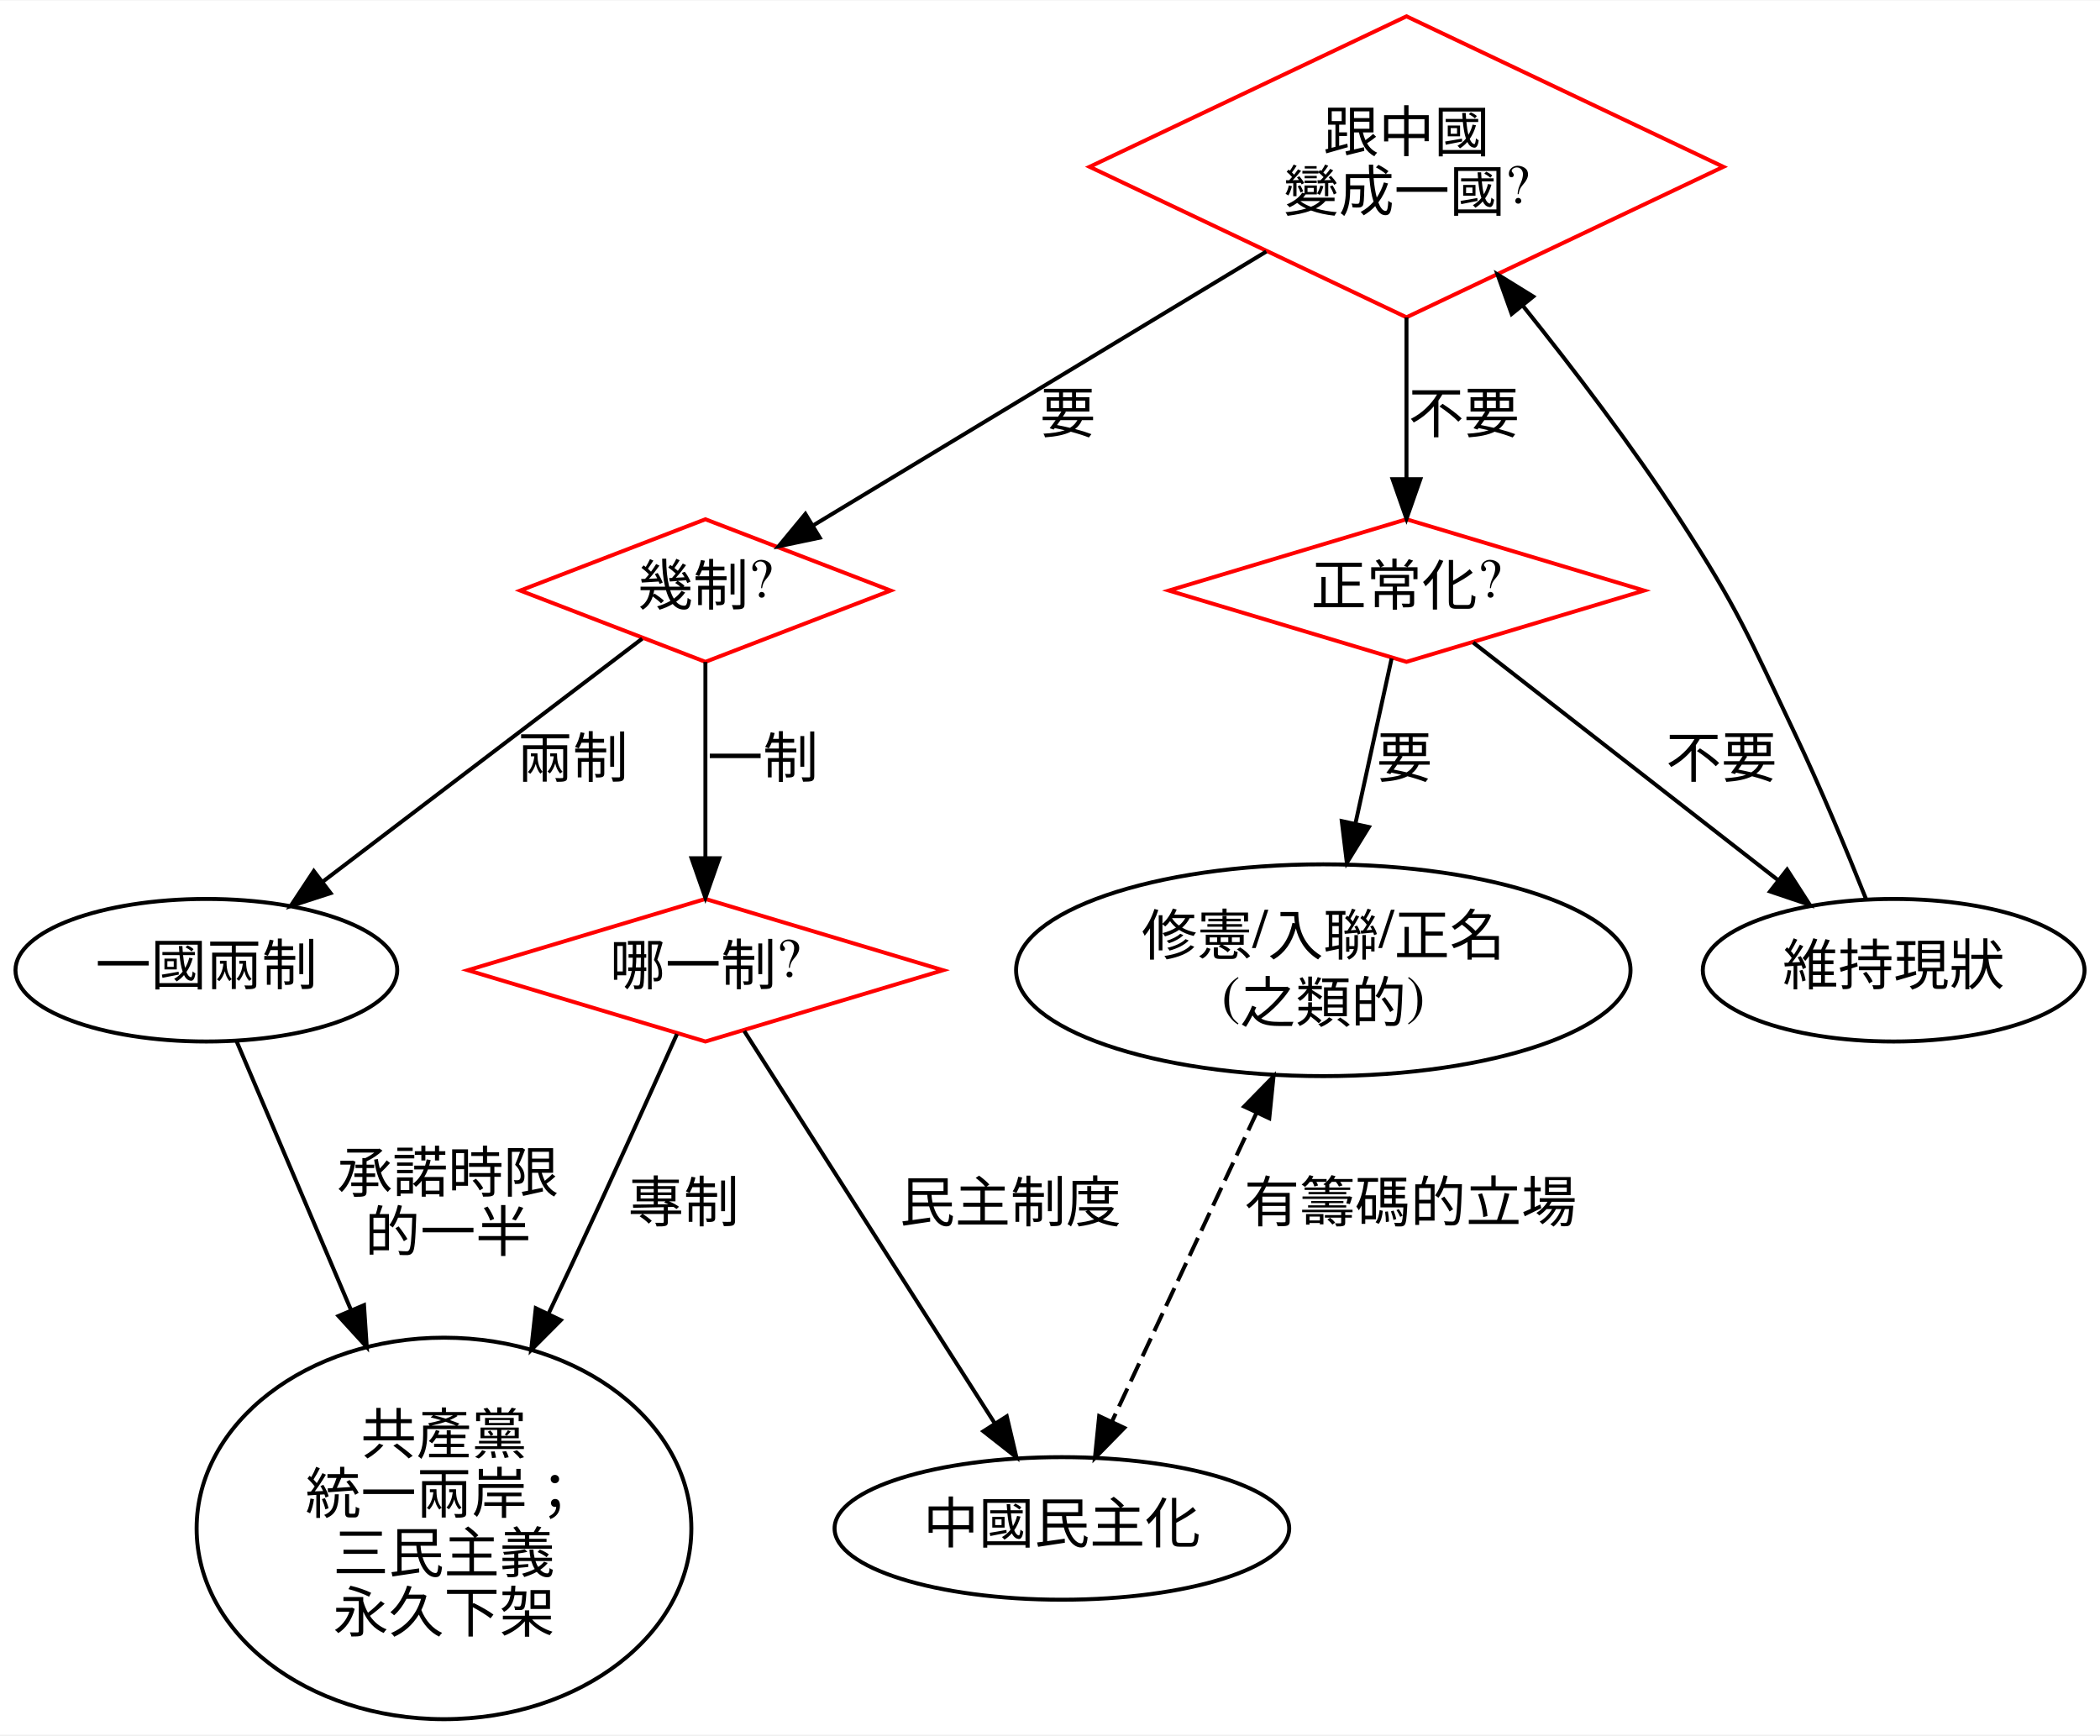
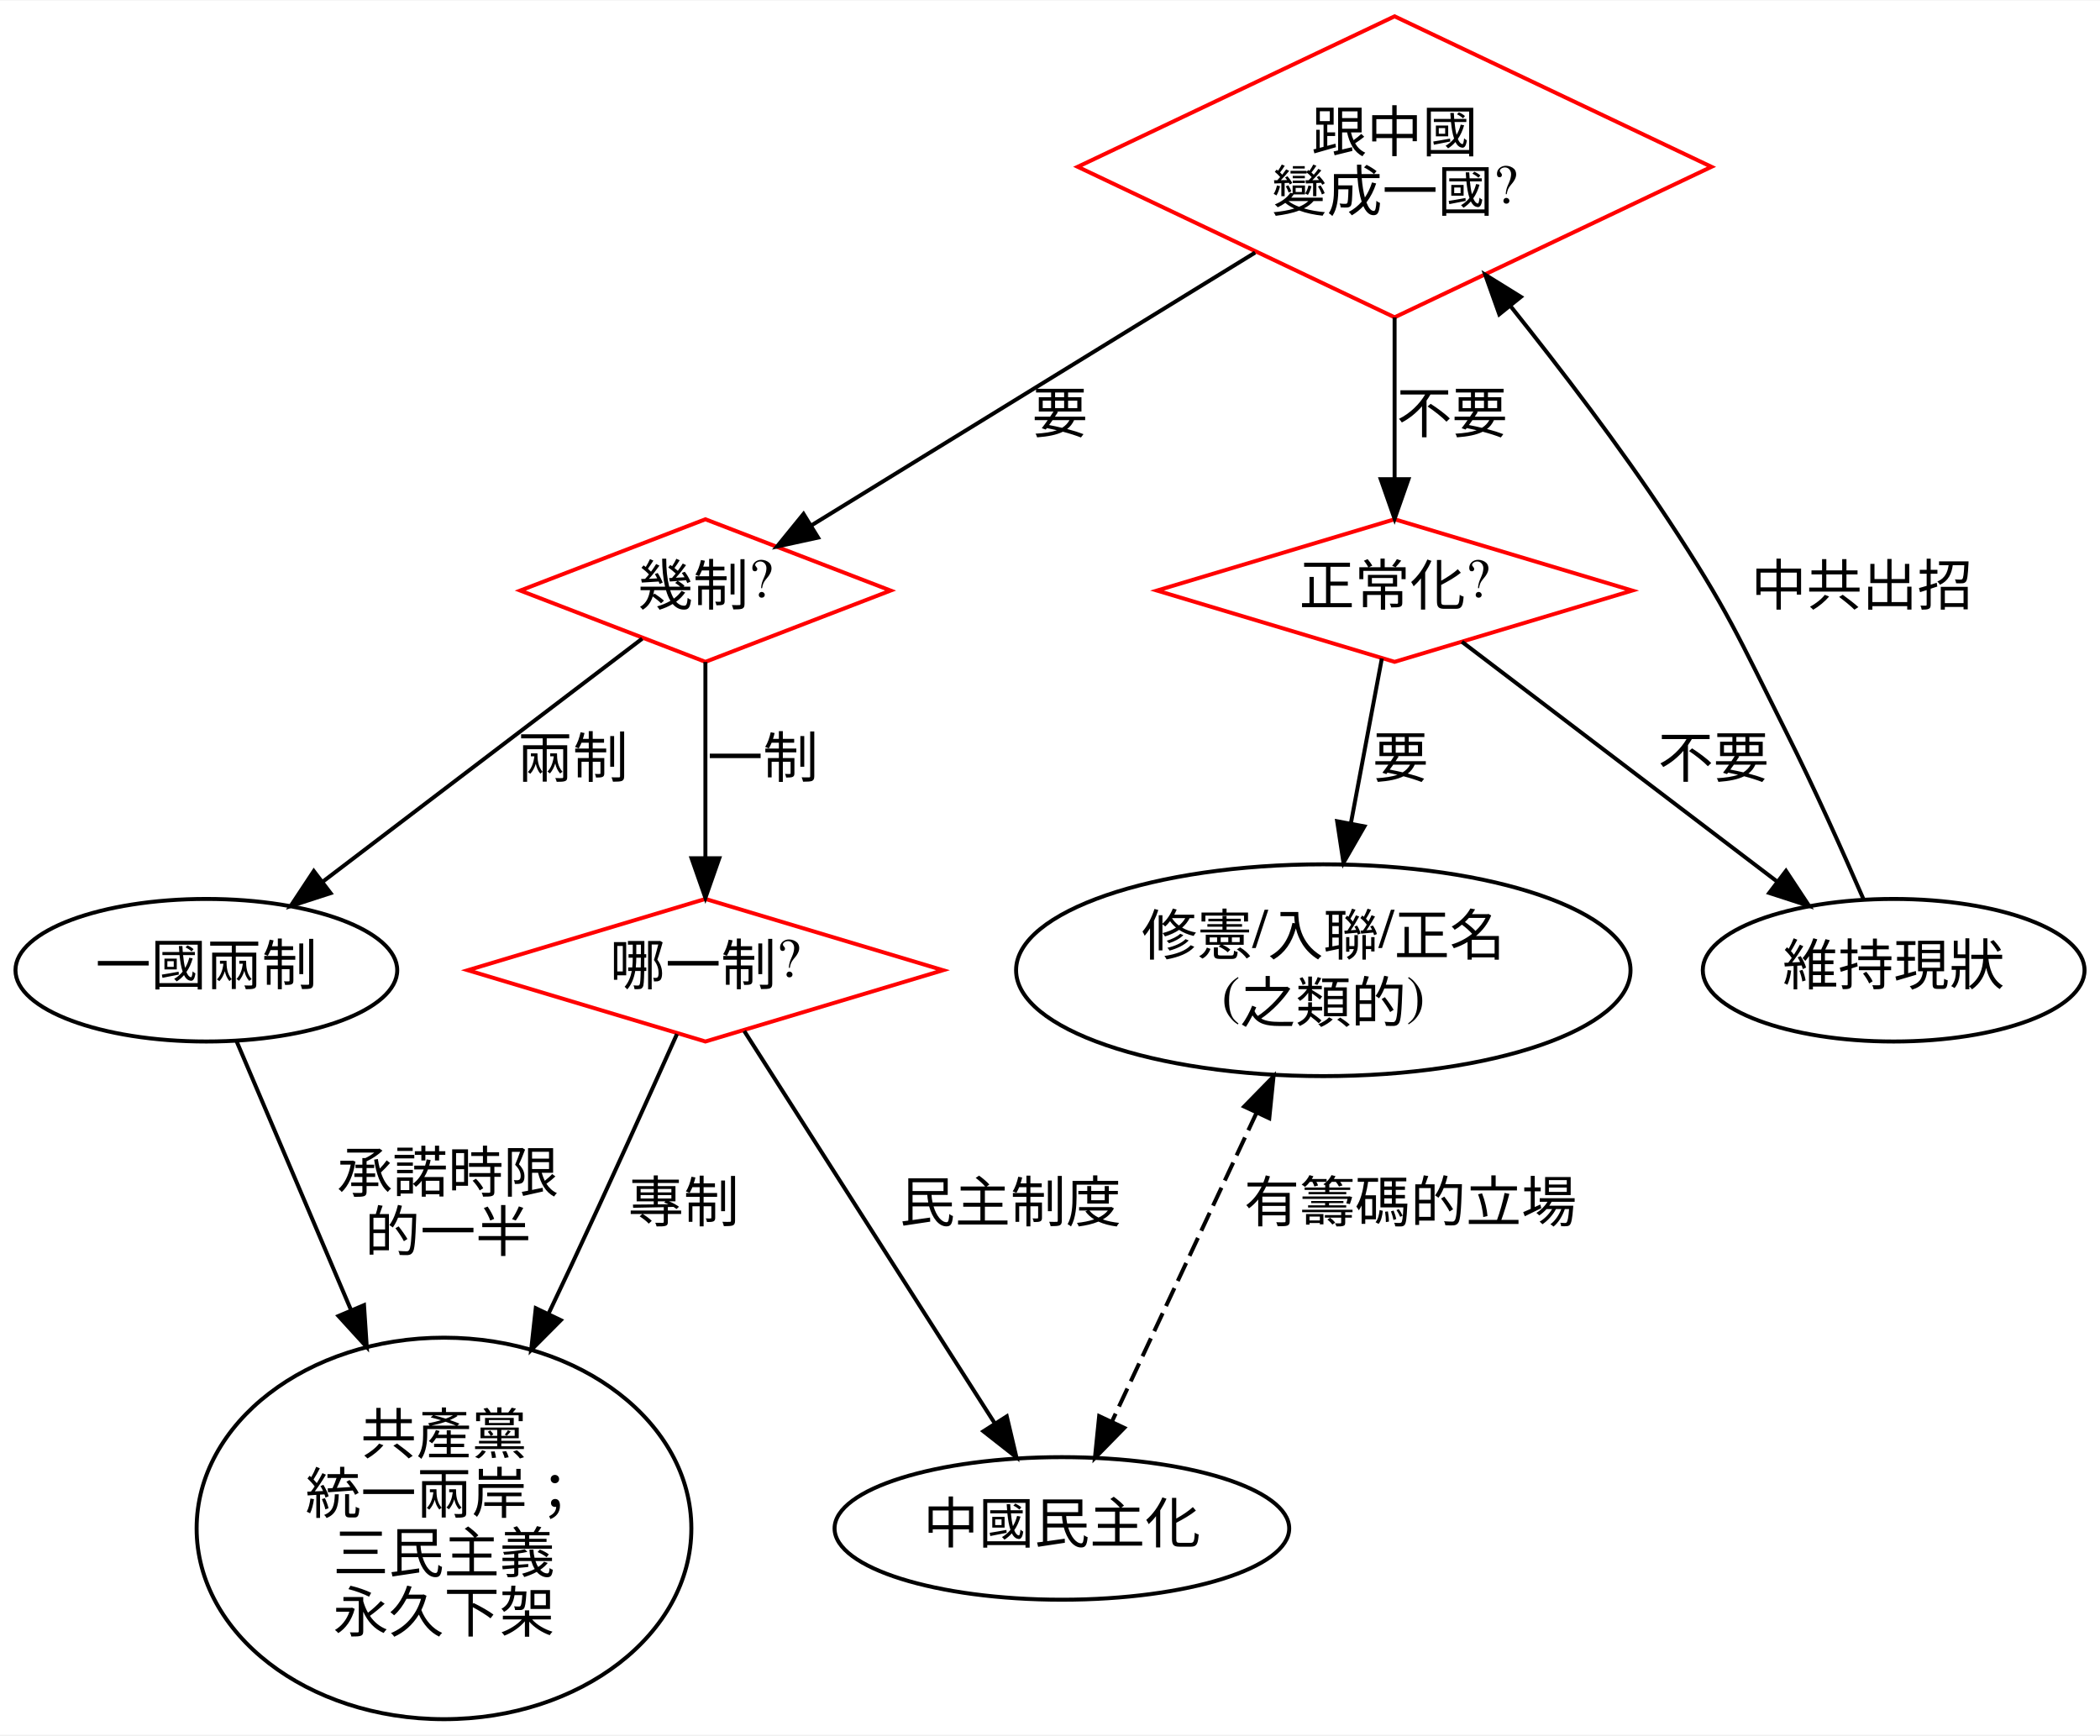
<svg xmlns="http://www.w3.org/2000/svg" width="530pt" height="438pt" viewBox="0.00 0.00 530.19 437.91">
  <g id="graph0" class="graph" transform="scale(1 1) rotate(0) translate(4 433.9066)">
    <polygon fill="#ffffff" stroke="transparent" points="-4,4 -4,-433.907 526.192,-433.907 526.192,4 -4,4" />
    <g id="node1" class="node">
-       <polygon fill="none" stroke="#ff0000" points="351.096,-429.907 271.096,-391.907 351.096,-353.907 431.096,-391.907 351.096,-429.907" />
-       <text text-anchor="middle" x="351.096" y="-395.707" font-family="Times,serif" font-size="14.00" fill="#000000">跟中國</text>
-       <text text-anchor="middle" x="351.096" y="-380.707" font-family="Times,serif" font-size="14.00" fill="#000000">變成一國?</text>
+       <polygon fill="none" stroke="#ff0000" points="348.096,-429.907 268.096,-391.907 348.096,-353.907 428.096,-391.907 348.096,-429.907" />
+       <text text-anchor="middle" x="348.096" y="-395.707" font-family="Times,serif" font-size="14.00" fill="#000000">跟中國</text>
+       <text text-anchor="middle" x="348.096" y="-380.707" font-family="Times,serif" font-size="14.00" fill="#000000">變成一國?</text>
    </g>
    <g id="node2" class="node">
      <polygon fill="none" stroke="#ff0000" points="174.096,-302.907 127.341,-284.907 174.096,-266.907 220.85,-284.907 174.096,-302.907" />
      <text text-anchor="middle" x="174.096" y="-281.207" font-family="Times,serif" font-size="14.00" fill="#000000">幾制?</text>
    </g>
    <g id="edge2" class="edge">
-       <path fill="none" stroke="#000000" d="M315.702,-370.511C282.057,-350.172 232.162,-320.009 201.461,-301.45" />
-       <polygon fill="#000000" stroke="#000000" points="202.957,-298.264 192.589,-296.086 199.336,-304.255 202.957,-298.264" />
-       <text text-anchor="middle" x="265.596" y="-324.707" font-family="Times,serif" font-size="14.00" fill="#000000">要</text>
+       <path fill="none" stroke="#000000" d="M312.884,-370.254C279.767,-349.888 230.907,-319.842 200.865,-301.368" />
+       <polygon fill="#000000" stroke="#000000" points="202.535,-298.286 192.184,-296.03 198.869,-304.249 202.535,-298.286" />
+       <text text-anchor="middle" x="263.596" y="-324.707" font-family="Times,serif" font-size="14.00" fill="#000000">要</text>
    </g>
    <g id="node3" class="node">
-       <polygon fill="none" stroke="#ff0000" points="351.096,-302.907 291.104,-284.907 351.096,-266.907 411.087,-284.907 351.096,-302.907" />
-       <text text-anchor="middle" x="351.096" y="-281.207" font-family="Times,serif" font-size="14.00" fill="#000000">正常化?</text>
+       <polygon fill="none" stroke="#ff0000" points="348.096,-302.907 288.104,-284.907 348.096,-266.907 408.087,-284.907 348.096,-302.907" />
+       <text text-anchor="middle" x="348.096" y="-281.207" font-family="Times,serif" font-size="14.00" fill="#000000">正常化?</text>
    </g>
    <g id="edge1" class="edge">
-       <path fill="none" stroke="#000000" d="M351.096,-353.881C351.096,-340.501 351.096,-325.708 351.096,-313.264" />
-       <polygon fill="#000000" stroke="#000000" points="354.596,-313.027 351.096,-303.027 347.596,-313.027 354.596,-313.027" />
-       <text text-anchor="middle" x="365.596" y="-324.707" font-family="Times,serif" font-size="14.00" fill="#000000">不要</text>
+       <path fill="none" stroke="#000000" d="M348.096,-353.881C348.096,-340.501 348.096,-325.708 348.096,-313.264" />
+       <polygon fill="#000000" stroke="#000000" points="351.596,-313.027 348.096,-303.027 344.596,-313.027 351.596,-313.027" />
+       <text text-anchor="middle" x="362.596" y="-324.707" font-family="Times,serif" font-size="14.00" fill="#000000">不要</text>
    </g>
    <g id="node4" class="node">
      <polygon fill="none" stroke="#ff0000" points="174.096,-207.037 114.104,-189.037 174.096,-171.037 234.087,-189.037 174.096,-207.037" />
      <text text-anchor="middle" x="174.096" y="-185.337" font-family="Times,serif" font-size="14.00" fill="#000000">哪一制?</text>
    </g>
    <g id="edge3" class="edge">
      <path fill="none" stroke="#000000" d="M174.096,-266.874C174.096,-253.036 174.096,-233.662 174.096,-217.705" />
      <polygon fill="#000000" stroke="#000000" points="177.596,-217.314 174.096,-207.314 170.596,-217.314 177.596,-217.314" />
      <text text-anchor="middle" x="188.596" y="-237.707" font-family="Times,serif" font-size="14.00" fill="#000000">一制</text>
    </g>
    <g id="node5" class="node">
      <ellipse fill="none" stroke="#000000" cx="48.096" cy="-189.037" rx="48.192" ry="18" />
      <text text-anchor="middle" x="48.096" y="-185.337" font-family="Times,serif" font-size="14.00" fill="#000000">一國兩制</text>
    </g>
    <g id="edge4" class="edge">
      <path fill="none" stroke="#000000" d="M158.138,-272.765C137.91,-257.373 102.648,-230.544 77.493,-211.404" />
      <polygon fill="#000000" stroke="#000000" points="79.463,-208.505 69.385,-205.235 75.224,-214.076 79.463,-208.505" />
      <text text-anchor="middle" x="140.596" y="-237.707" font-family="Times,serif" font-size="14.00" fill="#000000">兩制</text>
    </g>
    <g id="node8" class="node">
      <ellipse fill="none" stroke="#000000" cx="474.096" cy="-189.037" rx="48.192" ry="18" />
      <text text-anchor="middle" x="474.096" y="-185.337" font-family="Times,serif" font-size="14.00" fill="#000000">維持現狀</text>
    </g>
    <g id="edge8" class="edge">
-       <path fill="none" stroke="#000000" d="M367.94,-271.777C387.716,-256.364 420.856,-230.534 444.854,-211.828" />
-       <polygon fill="#000000" stroke="#000000" points="447.19,-214.446 452.925,-205.538 442.886,-208.925 447.19,-214.446" />
-       <text text-anchor="middle" x="430.596" y="-237.707" font-family="Times,serif" font-size="14.00" fill="#000000">不要</text>
+       <path fill="none" stroke="#000000" d="M365.089,-271.977C385.487,-256.456 420.035,-230.17 444.772,-211.348" />
+       <polygon fill="#000000" stroke="#000000" points="446.912,-214.118 452.75,-205.278 442.673,-208.548 446.912,-214.118" />
+       <text text-anchor="middle" x="428.596" y="-237.707" font-family="Times,serif" font-size="14.00" fill="#000000">不要</text>
    </g>
    <g id="node9" class="node">
      <ellipse fill="none" stroke="#000000" cx="330.096" cy="-189.037" rx="77.564" ry="26.741" />
      <text text-anchor="middle" x="330.096" y="-192.837" font-family="Times,serif" font-size="14.00" fill="#000000">修憲/入聯/正名</text>
      <text text-anchor="middle" x="330.096" y="-177.837" font-family="Times,serif" font-size="14.00" fill="#000000">(之類的)</text>
    </g>
    <g id="edge9" class="edge">
-       <path fill="none" stroke="#000000" d="M347.341,-267.767C344.816,-256.239 341.388,-240.589 338.254,-226.28" />
-       <polygon fill="#000000" stroke="#000000" points="341.599,-225.194 336.04,-216.175 334.761,-226.692 341.599,-225.194" />
-       <text text-anchor="middle" x="350.596" y="-237.707" font-family="Times,serif" font-size="14.00" fill="#000000">要</text>
+       <path fill="none" stroke="#000000" d="M344.878,-267.767C342.713,-256.239 339.775,-240.589 337.088,-226.28" />
+       <polygon fill="#000000" stroke="#000000" points="340.476,-225.357 335.191,-216.175 333.596,-226.649 340.476,-225.357" />
+       <text text-anchor="middle" x="349.596" y="-237.707" font-family="Times,serif" font-size="14.00" fill="#000000">要</text>
    </g>
    <g id="node6" class="node">
      <ellipse fill="none" stroke="#000000" cx="108.096" cy="-48.083" rx="62.452" ry="48.167" />
      <text text-anchor="middle" x="108.096" y="-66.883" font-family="Times,serif" font-size="14.00" fill="#000000">共產黨</text>
      <text text-anchor="middle" x="108.096" y="-51.883" font-family="Times,serif" font-size="14.00" fill="#000000">統一兩岸；</text>
      <text text-anchor="middle" x="108.096" y="-36.883" font-family="Times,serif" font-size="14.00" fill="#000000">三民主義</text>
      <text text-anchor="middle" x="108.096" y="-21.883" font-family="Times,serif" font-size="14.00" fill="#000000">永久下架</text>
    </g>
    <g id="edge5" class="edge">
      <path fill="none" stroke="#000000" d="M166.914,-172.918C160.11,-157.72 149.554,-134.329 140.096,-114.166 138.299,-110.337 136.43,-106.389 134.539,-102.419" />
      <polygon fill="#000000" stroke="#000000" points="137.581,-100.667 130.106,-93.158 131.267,-103.689 137.581,-100.667" />
      <text text-anchor="middle" x="168.596" y="-125.466" font-family="Times,serif" font-size="14.00" fill="#000000">專制</text>
    </g>
    <g id="node7" class="node">
      <ellipse fill="none" stroke="#000000" cx="264.096" cy="-48.083" rx="57.391" ry="18" />
      <text text-anchor="middle" x="264.096" y="-44.383" font-family="Times,serif" font-size="14.00" fill="#000000">中國民主化</text>
    </g>
    <g id="edge6" class="edge">
      <path fill="none" stroke="#000000" d="M183.899,-173.684C199.092,-149.888 228.519,-103.802 247.19,-74.56" />
      <polygon fill="#000000" stroke="#000000" points="250.18,-76.381 252.612,-66.069 244.28,-72.614 250.18,-76.381" />
      <text text-anchor="middle" x="251.096" y="-125.466" font-family="Times,serif" font-size="14.00" fill="#000000">民主制度</text>
    </g>
    <g id="edge7" class="edge">
      <path fill="none" stroke="#000000" d="M55.695,-171.185C62.961,-154.116 74.299,-127.479 84.573,-103.342" />
      <polygon fill="#000000" stroke="#000000" points="87.9,-104.463 88.597,-93.891 81.46,-101.721 87.9,-104.463" />
      <text text-anchor="middle" x="109.096" y="-132.966" font-family="Times,serif" font-size="14.00" fill="#000000">承諾時限</text>
      <text text-anchor="middle" x="109.096" y="-117.966" font-family="Times,serif" font-size="14.00" fill="#000000">的一半</text>
    </g>
    <g id="edge11" class="edge">
-       <path fill="none" stroke="#000000" d="M467.106,-207.051C462.323,-219.042 455.679,-235.074 449.096,-248.907 437.389,-273.505 434.937,-280.063 420.096,-302.907 408.123,-321.335 393.361,-340.74 380.568,-356.709" />
-       <polygon fill="#000000" stroke="#000000" points="377.652,-354.749 374.083,-364.724 383.094,-359.152 377.652,-354.749" />
+       <path fill="none" stroke="#000000" d="M466.447,-207.034C461.24,-219.018 454.055,-235.049 447.096,-248.907 434.775,-273.442 432.217,-279.991 417.096,-302.907 404.991,-321.25 390.214,-340.643 377.444,-356.628" />
+       <polygon fill="#000000" stroke="#000000" points="374.526,-354.671 370.974,-364.653 379.976,-359.065 374.526,-354.671" />
+       <text text-anchor="middle" x="466.096" y="-281.207" font-family="Times,serif" font-size="14.00" fill="#000000">中共出招</text>
    </g>
    <g id="edge10" class="edge">
      <path fill="none" stroke="#000000" stroke-dasharray="5,2" d="M313.286,-153.136C301.906,-128.832 287.111,-97.236 276.73,-75.067" />
      <polygon fill="#000000" stroke="#000000" points="310.116,-154.62 317.526,-162.193 316.455,-151.652 310.116,-154.62" />
      <polygon fill="#000000" stroke="#000000" points="279.848,-73.47 272.437,-65.898 273.508,-76.439 279.848,-73.47" />
      <text text-anchor="middle" x="352.096" y="-125.466" font-family="Times,serif" font-size="14.00" fill="#000000">有籌碼的立場</text>
    </g>
  </g>
</svg>
